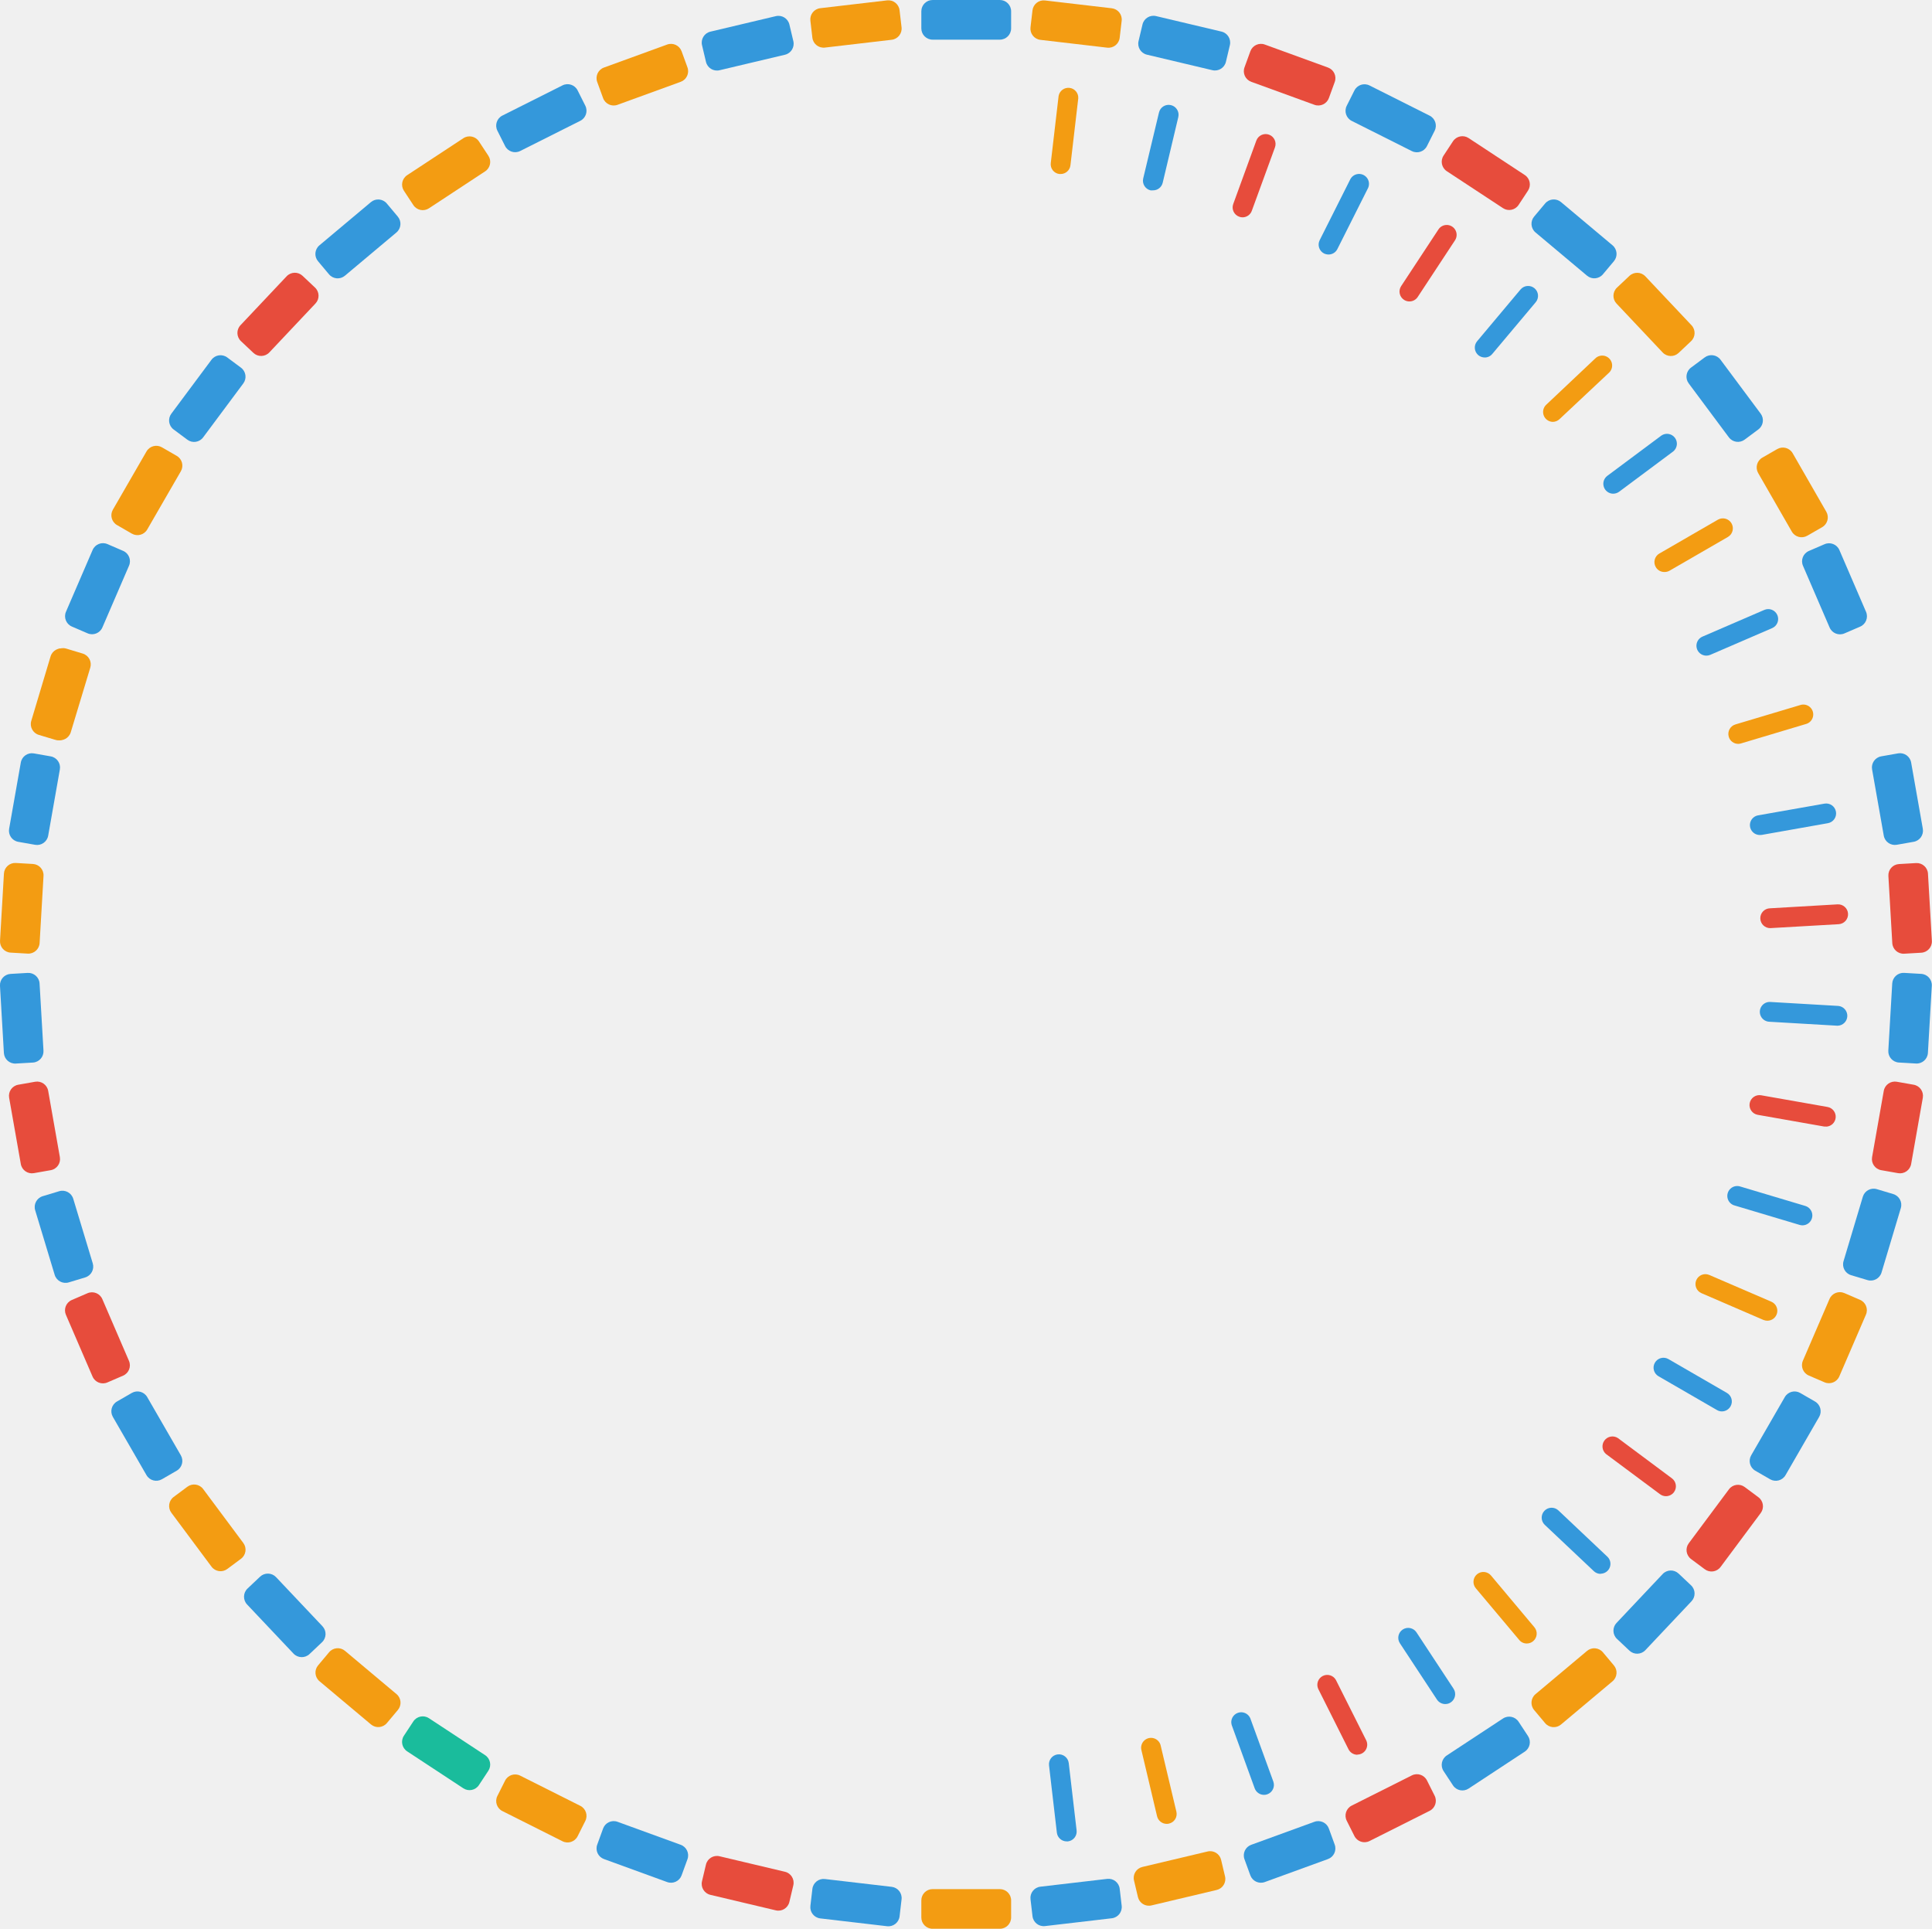
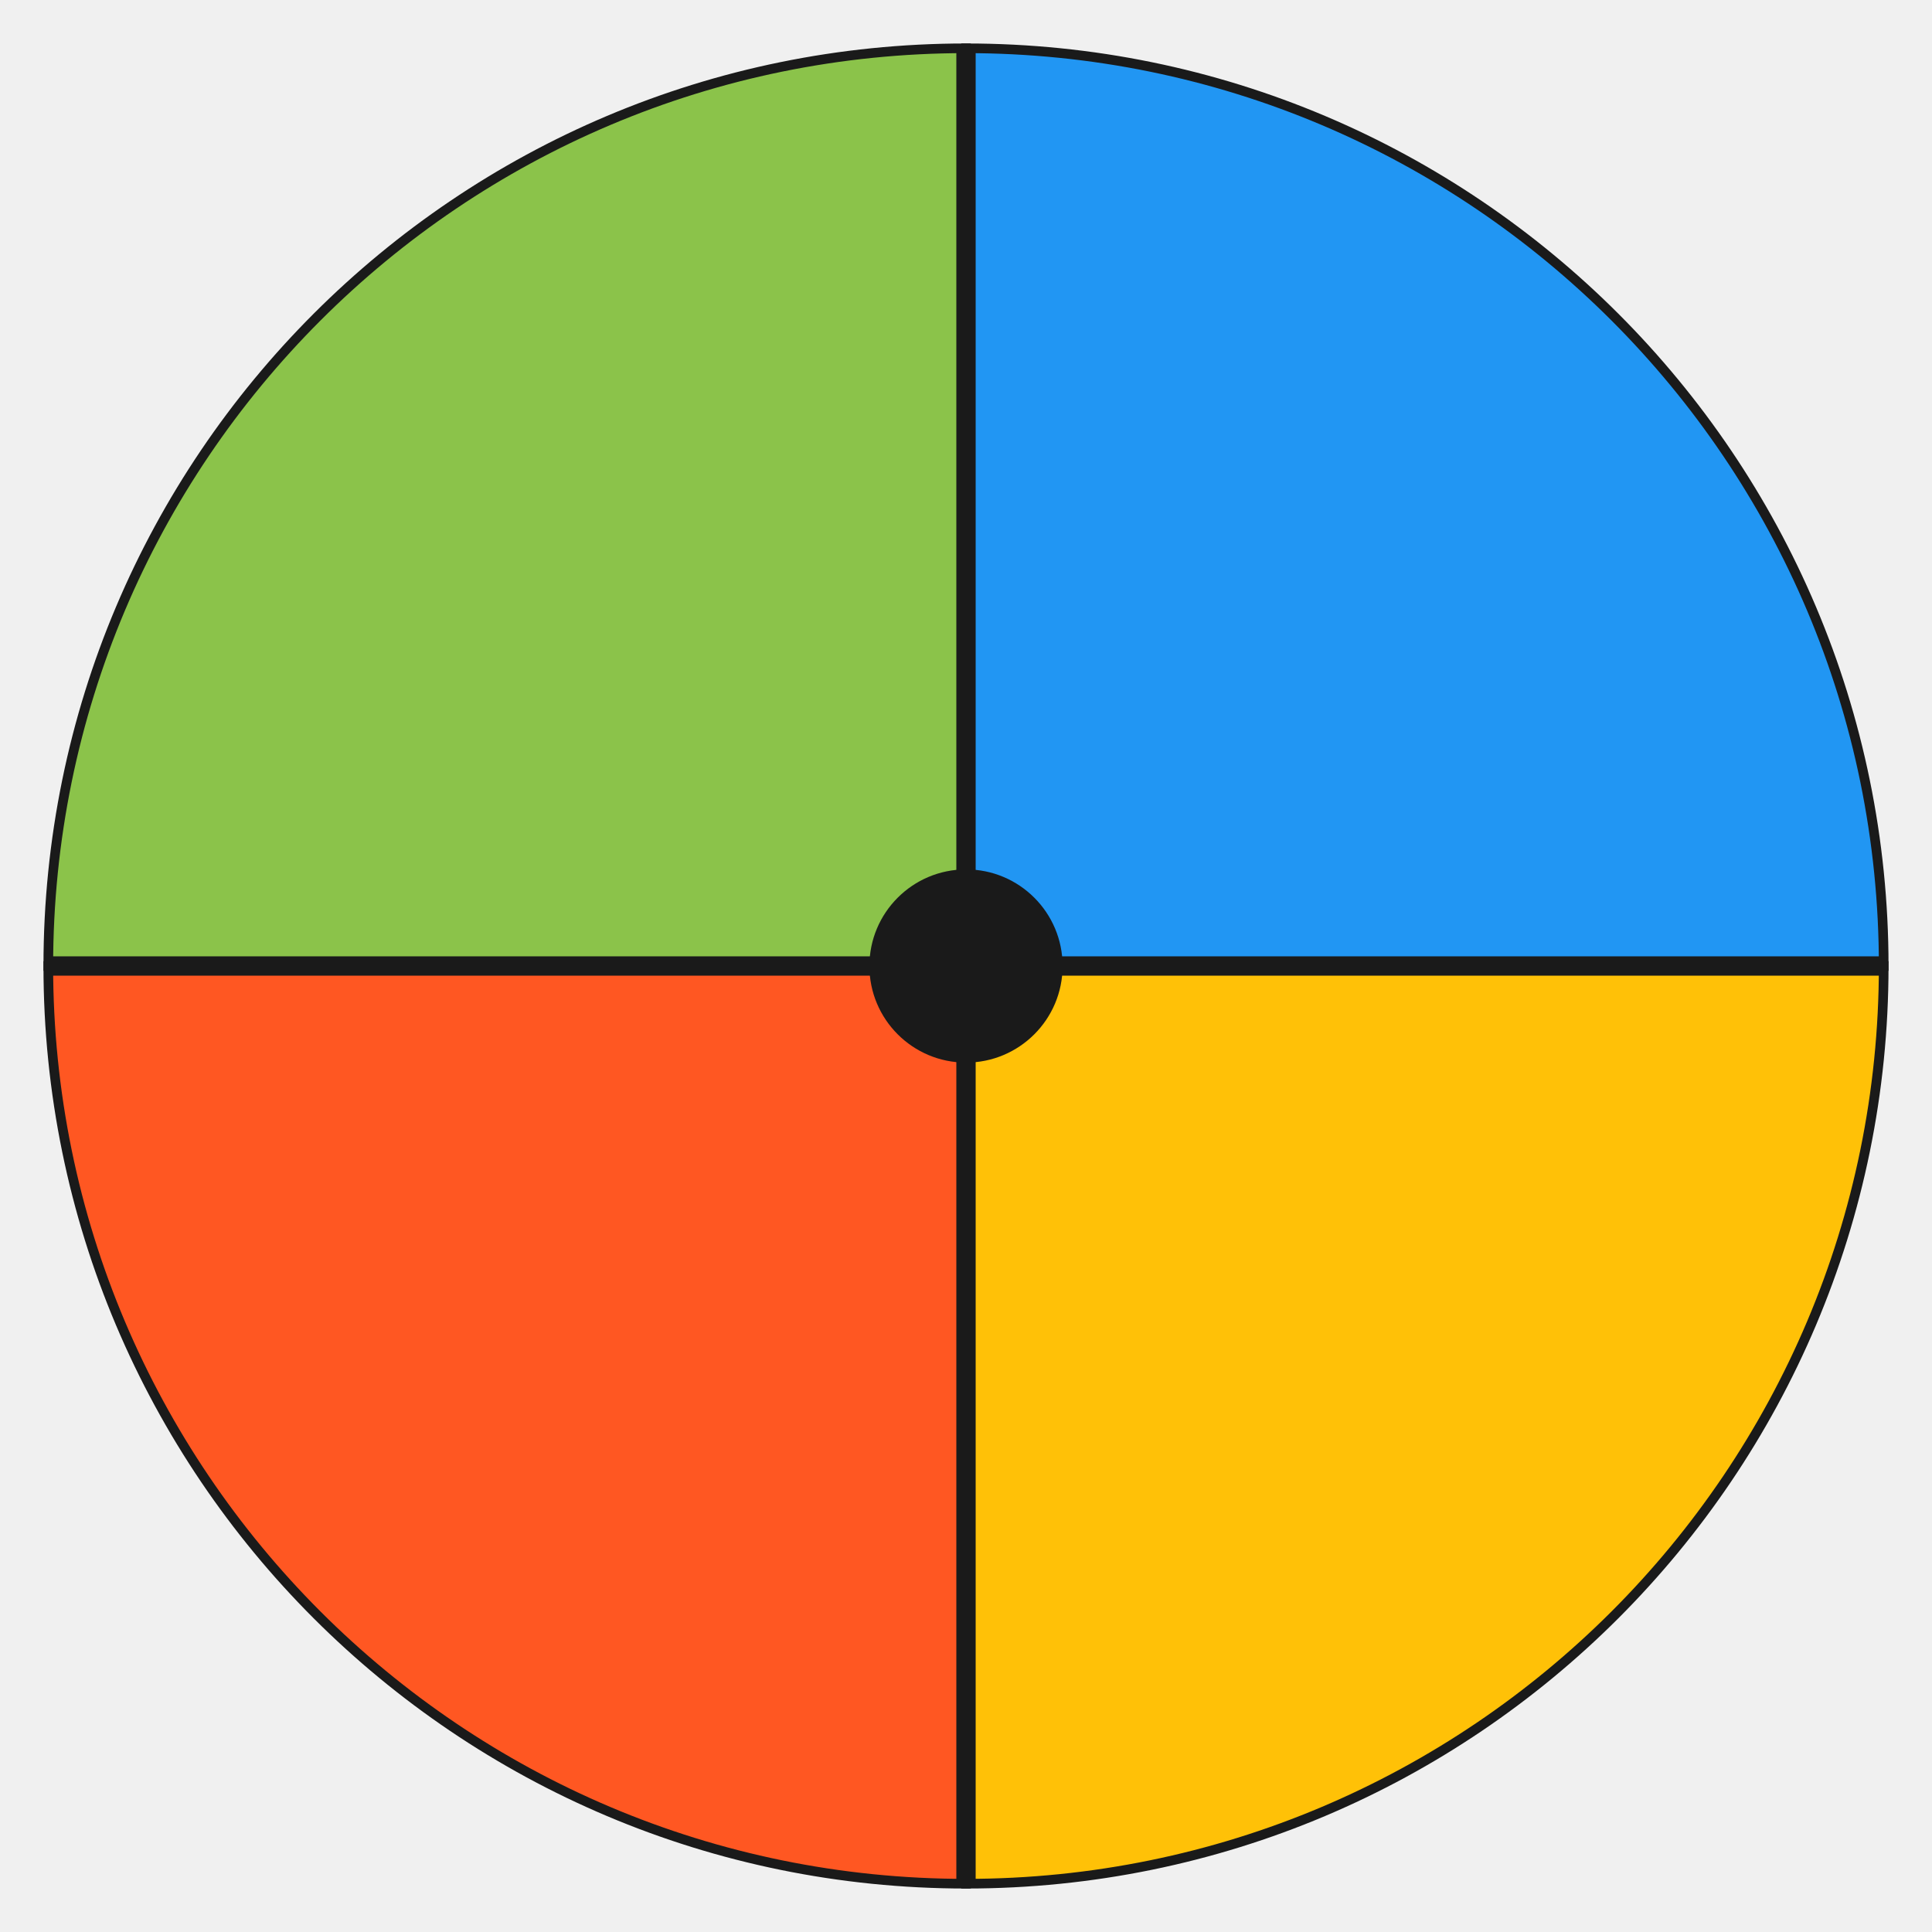
- <svg xmlns="http://www.w3.org/2000/svg" id="Слой_1" data-name="Слой 1" viewBox="0 0 342.98 342.39">
+ <svg xmlns="http://www.w3.org/2000/svg" viewBox="0 0 200 200">
  <defs>
    <style>
-             .cls-1{fill:#f39c12;}
-             .cls-2,.cls-9{fill:#3498db;}
-             .cls-3{fill:#e74c3c;}
-             .cls-4{fill:#1abc9c;}
-             .cls-5{fill:#2c3e50;}
-             .cls-6{fill:#fff;}
-             .cls-7{font-size:12px;fill:#878787;font-family:Montserrat-SemiBold,
-             Montserrat;font-weight:600;}
-             .cls-8{letter-spacing:-0.01em;}
-             .cls-9{font-size:42px;font-family:Montserrat-Bold,
-             Montserrat;font-weight:700;}
-             .cls-10{letter-spacing:0.01em;}
-             .cls-11{letter-spacing:-0.01em;}
-             .cls-12{letter-spacing:0em;}
+             .cls-1{fill:#2196f3;stroke:#1a1a1a;stroke-width:1;}
+             .cls-2{fill:#ffc107;stroke:#1a1a1a;stroke-width:1;}
+             .cls-3{fill:#ff5722;stroke:#1a1a1a;stroke-width:1;}
+             .cls-4{fill:#8bc34a;stroke:#1a1a1a;stroke-width:1;}
        </style>
  </defs>
-   <rect class="cls-1" x="163.56" y="335.35" width="15.94" height="7.04" rx="2" />
-   <rect class="cls-2" x="183.3" y="334.83" width="15.94" height="7.04" rx="2" transform="translate(-38.24 23.88) rotate(-6.67)" />
-   <rect class="cls-1" x="202.52" y="331.44" width="15.94" height="7.04" rx="2" transform="matrix(0.97, -0.23, 0.23, 0.97, -71.82, 56.96)" />
-   <rect class="cls-2" x="221.22" y="325.84" width="15.94" height="7.04" rx="2" transform="translate(-99.08 97.64) rotate(-20)" />
-   <rect class="cls-3" x="239.15" y="318.11" width="15.94" height="7.04" rx="2" transform="translate(-118.31 144.5) rotate(-26.67)" />
-   <rect class="cls-2" x="256.05" y="308.35" width="15.94" height="7.04" rx="2" transform="translate(-128.19 195.78) rotate(-33.33)" />
-   <rect class="cls-1" x="271.71" y="296.69" width="15.94" height="7.04" rx="2" transform="translate(-127.79 249.4) rotate(-40)" />
-   <rect class="cls-2" x="285.91" y="283.29" width="15.94" height="7.04" rx="2" transform="translate(-116.66 303.14) rotate(-46.67)" />
-   <rect class="cls-3" x="298.46" y="268.34" width="15.94" height="7.04" rx="2" transform="translate(-94.87 354.7) rotate(-53.33)" />
-   <rect class="cls-2" x="309.19" y="252.03" width="15.94" height="7.04" rx="2" transform="translate(-62.98 401.83) rotate(-60)" />
-   <rect class="cls-1" x="317.95" y="234.58" width="15.94" height="7.04" rx="2" transform="translate(-22.05 442.44) rotate(-66.67)" />
-   <rect class="cls-2" x="324.62" y="216.24" width="15.94" height="7.04" rx="2" transform="translate(26.43 474.74) rotate(-73.33)" />
-   <rect class="cls-3" x="329.13" y="197.24" width="15.94" height="7.04" rx="2" transform="translate(80.6 497.26) rotate(-80)" />
-   <rect class="cls-2" x="331.39" y="177.85" width="15.94" height="7.04" rx="2" transform="translate(138.31 509) rotate(-86.67)" />
-   <rect class="cls-3" x="335.84" y="153.88" width="7.04" height="15.94" rx="2" transform="translate(-9.09 19.39) rotate(-3.33)" />
-   <rect class="cls-2" x="333.58" y="134.49" width="7.04" height="15.94" rx="2" transform="translate(-19.87 60.09) rotate(-10)" />
-   <rect class="cls-1" x="329.08" y="115.5" width="7.04" height="15.94" rx="2" transform="matrix(0.29, -0.96, 0.96, 0.29, -21.69, 99.96)" />
-   <rect class="cls-2" x="322.4" y="97.15" width="7.04" height="15.94" rx="2" transform="translate(-15.23 137.07) rotate(-23.33)" />
-   <rect class="cls-1" x="313.64" y="79.71" width="7.04" height="15.94" rx="2" transform="matrix(0.87, -0.5, 0.5, 0.87, -1.6, 169.71)" />
-   <rect class="cls-2" x="302.91" y="63.4" width="7.04" height="15.94" rx="2" transform="translate(17.77 196.5) rotate(-36.67)" />
-   <rect class="cls-1" x="290.36" y="48.44" width="7.04" height="15.94" rx="2" transform="translate(41.15 216.44) rotate(-43.33)" />
-   <rect class="cls-2" x="276.16" y="35.05" width="7.04" height="15.94" rx="2" transform="translate(66.7 229) rotate(-50)" />
-   <rect class="cls-3" x="260.51" y="23.39" width="7.04" height="15.94" rx="2" transform="translate(92.49 234.1) rotate(-56.67)" />
-   <rect class="cls-2" x="243.6" y="13.63" width="7.04" height="15.94" rx="2" transform="translate(116.66 232.13) rotate(-63.33)" />
-   <rect class="cls-3" x="225.67" y="5.9" width="7.04" height="15.94" rx="2" transform="translate(137.52 223.88) rotate(-70)" />
-   <rect class="cls-2" x="206.97" y="0.3" width="7.04" height="15.94" rx="2" transform="translate(153.65 210.57) rotate(-76.67)" />
-   <rect class="cls-1" x="187.75" y="-3.09" width="7.04" height="15.94" rx="2" transform="translate(163.97 193.68) rotate(-83.33)" />
-   <rect class="cls-2" x="163.56" width="15.94" height="7.04" rx="2" />
-   <rect class="cls-2" x="148.69" y="330.37" width="7.04" height="15.94" rx="2" transform="translate(-201.77 449.63) rotate(-83.33)" />
-   <rect class="cls-3" x="129.47" y="326.98" width="7.04" height="15.94" rx="2" transform="translate(-223.86 386.5) rotate(-76.67)" />
-   <rect class="cls-2" x="110.76" y="321.39" width="7.04" height="15.94" rx="2" transform="translate(-234.55 323.49) rotate(-70)" />
-   <rect class="cls-1" x="92.84" y="313.65" width="7.04" height="15.94" rx="2" transform="translate(-234.55 262.78) rotate(-63.33)" />
-   <rect class="cls-4" x="75.93" y="303.89" width="7.04" height="15.94" rx="2" transform="translate(-225.02 206.26) rotate(-56.67)" />
-   <rect class="cls-1" x="60.28" y="292.24" width="7.04" height="15.94" rx="2" transform="translate(-207.43 155.49) rotate(-50)" />
-   <rect class="cls-2" x="46.08" y="278.84" width="7.04" height="15.94" rx="2" transform="matrix(0.73, -0.69, 0.69, 0.73, -183.55, 111.61)" />
-   <rect class="cls-1" x="33.53" y="263.88" width="7.04" height="15.94" rx="2" transform="translate(-155.26 75.3) rotate(-36.67)" />
-   <rect class="cls-2" x="22.8" y="247.58" width="7.04" height="15.94" rx="2" transform="translate(-124.5 46.78) rotate(-30)" />
-   <rect class="cls-3" x="14.04" y="230.13" width="7.04" height="15.94" rx="2" transform="translate(-93.12 25.81) rotate(-23.33)" />
-   <rect class="cls-2" x="7.36" y="211.79" width="7.04" height="15.94" rx="2" transform="matrix(0.96, -0.29, 0.29, 0.96, -62.82, 11.74)" />
-   <rect class="cls-3" x="2.86" y="192.79" width="7.04" height="15.94" rx="2" transform="translate(-35.02 3.54) rotate(-10)" />
-   <rect class="cls-2" x="0.6" y="173.4" width="7.04" height="15.94" rx="2" transform="translate(-10.79 -0.07) rotate(-3.33)" />
-   <rect class="cls-1" x="-3.86" y="158.33" width="15.94" height="7.04" rx="2" transform="translate(-157.95 155.94) rotate(-86.67)" />
-   <rect class="cls-2" x="-1.59" y="138.94" width="15.94" height="7.04" rx="2" transform="translate(-135.28 123.4) rotate(-80)" />
-   <rect class="cls-1" x="2.91" y="119.95" width="15.94" height="7.04" rx="2" transform="matrix(0.29, -0.96, 0.96, 0.29, -110.77, 97.87)" />
-   <rect class="cls-2" x="9.59" y="101.6" width="15.94" height="7.04" rx="2" transform="translate(-86.17 79) rotate(-66.67)" />
-   <rect class="cls-1" x="18.35" y="84.16" width="15.94" height="7.04" rx="2" transform="translate(-63.02 66.02) rotate(-60)" />
-   <rect class="cls-2" x="29.08" y="67.85" width="15.94" height="7.04" rx="2" transform="translate(-42.57 57.85) rotate(-53.33)" />
-   <rect class="cls-3" x="41.62" y="52.9" width="15.94" height="7.04" rx="2" transform="translate(-25.72 53.16) rotate(-46.67)" />
-   <rect class="cls-2" x="55.82" y="39.5" width="15.94" height="7.04" rx="2" transform="translate(-12.98 50.46) rotate(-40)" />
-   <rect class="cls-1" x="71.48" y="27.84" width="15.94" height="7.04" rx="2" transform="translate(-4.41 48.21) rotate(-33.33)" />
-   <rect class="cls-2" x="88.39" y="18.08" width="15.94" height="7.04" rx="2" transform="translate(0.3 44.93) rotate(-26.67)" />
-   <rect class="cls-1" x="106.31" y="10.35" width="15.94" height="7.04" rx="2" transform="translate(1.9 39.31) rotate(-20)" />
-   <rect class="cls-2" x="125.01" y="4.75" width="15.94" height="7.04" rx="2" transform="translate(1.43 30.28) rotate(-13.33)" />
-   <rect class="cls-1" x="144.24" y="1.36" width="15.94" height="7.04" rx="2" transform="translate(0.21 17.09) rotate(-6.67)" />
-   <rect class="cls-1" x="2.91" y="120.34" width="15.94" height="7.04" rx="2" transform="translate(-111.14 98.15) rotate(-73.33)" />
-   <path class="cls-2" d="M189.62,327.49a1.76,1.76,0,0,1-1.75-1.55L186.48,314a1.76,1.76,0,0,1,3.5-.41l1.39,11.9a1.76,1.76,0,0,1-1.54,2Z" transform="translate(-0.25 -0.61)" />
-   <path class="cls-1" d="M207.37,324.38a1.77,1.77,0,0,1-1.71-1.35l-2.76-11.66a1.76,1.76,0,1,1,3.42-.81l2.77,11.66a1.75,1.75,0,0,1-1.31,2.11A1.4,1.4,0,0,1,207.37,324.38Z" transform="translate(-0.25 -0.61)" />
-   <path class="cls-2" d="M224.65,319.23a1.76,1.76,0,0,1-1.66-1.16l-4.09-11.26a1.76,1.76,0,0,1,3.3-1.2l4.1,11.26a1.76,1.76,0,0,1-1.05,2.25A1.59,1.59,0,0,1,224.65,319.23Z" transform="translate(-0.25 -0.61)" />
-   <path class="cls-3" d="M241.21,312.11a1.77,1.77,0,0,1-1.58-1l-5.37-10.71a1.76,1.76,0,0,1,3.14-1.58l5.38,10.71a1.76,1.76,0,0,1-1.57,2.55Z" transform="translate(-0.25 -0.61)" />
-   <path class="cls-2" d="M256.83,303.11a1.77,1.77,0,0,1-1.48-.79l-6.58-10a1.76,1.76,0,1,1,2.94-1.94l6.58,10a1.76,1.76,0,0,1-.5,2.44A1.71,1.71,0,0,1,256.83,303.11Z" transform="translate(-0.25 -0.61)" />
-   <path class="cls-1" d="M271.29,292.36a1.71,1.71,0,0,1-1.34-.63l-7.71-9.18a1.76,1.76,0,0,1,2.7-2.26l7.7,9.18a1.75,1.75,0,0,1-.22,2.48A1.73,1.73,0,0,1,271.29,292.36Z" transform="translate(-0.25 -0.61)" />
-   <path class="cls-2" d="M284.42,280a1.74,1.74,0,0,1-1.21-.47l-8.72-8.23a1.76,1.76,0,1,1,2.42-2.56l8.71,8.23a1.75,1.75,0,0,1-1.2,3Z" transform="translate(-0.25 -0.61)" />
-   <path class="cls-3" d="M296,266.21a1.74,1.74,0,0,1-1.05-.35l-9.61-7.15a1.77,1.77,0,0,1,2.11-2.83l9.61,7.16a1.76,1.76,0,0,1,.36,2.46A1.79,1.79,0,0,1,296,266.21Z" transform="translate(-0.25 -0.61)" />
-   <path class="cls-2" d="M305.93,251.16a1.7,1.7,0,0,1-.87-.24l-10.38-6a1.76,1.76,0,1,1,1.76-3.05l10.37,6a1.75,1.75,0,0,1,.65,2.4A1.78,1.78,0,0,1,305.93,251.16Z" transform="translate(-0.25 -0.61)" />
-   <path class="cls-1" d="M314,235.06a1.94,1.94,0,0,1-.7-.14l-11-4.75a1.76,1.76,0,1,1,1.4-3.23l11,4.74a1.76,1.76,0,0,1-.7,3.38Z" transform="translate(-0.25 -0.61)" />
-   <path class="cls-2" d="M320.22,218.13a1.8,1.8,0,0,1-.5-.08l-11.48-3.43a1.76,1.76,0,1,1,1-3.37l11.48,3.43a1.76,1.76,0,0,1-.51,3.45Z" transform="translate(-0.25 -0.61)" />
-   <path class="cls-3" d="M324.4,200.59a1.62,1.62,0,0,1-.31,0l-11.8-2.08a1.76,1.76,0,0,1,.61-3.47l11.8,2.08a1.76,1.76,0,0,1-.3,3.49Z" transform="translate(-0.25 -0.61)" />
-   <path class="cls-2" d="M326.51,182.69h-.11l-12-.7a1.76,1.76,0,1,1,.21-3.51l12,.7a1.76,1.76,0,0,1-.1,3.51Z" transform="translate(-0.25 -0.61)" />
-   <path class="cls-3" d="M314.56,165.37a1.76,1.76,0,0,1-.1-3.52l12-.7a1.76,1.76,0,0,1,.21,3.52l-12,.69Z" transform="translate(-0.25 -0.61)" />
-   <path class="cls-2" d="M312.65,148.84a1.76,1.76,0,0,1-.31-3.49l11.8-2.08a1.76,1.76,0,1,1,.61,3.47L313,148.82A1.51,1.51,0,0,1,312.65,148.84Z" transform="translate(-0.25 -0.61)" />
-   <path class="cls-1" d="M308.83,132.66a1.74,1.74,0,0,1-1.68-1.26,1.76,1.76,0,0,1,1.18-2.19l11.47-3.43a1.76,1.76,0,1,1,1,3.37l-11.47,3.43A1.81,1.81,0,0,1,308.83,132.66Z" transform="translate(-0.25 -0.61)" />
-   <path class="cls-2" d="M303.16,117a1.76,1.76,0,0,1-.7-3.37l11-4.75a1.76,1.76,0,1,1,1.4,3.23l-11,4.75A1.75,1.75,0,0,1,303.16,117Z" transform="translate(-0.25 -0.61)" />
-   <path class="cls-1" d="M295.71,102.15a1.73,1.73,0,0,1-1.52-.88,1.75,1.75,0,0,1,.64-2.4l10.38-6A1.76,1.76,0,0,1,307,95.93l-10.38,6A1.75,1.75,0,0,1,295.71,102.15Z" transform="translate(-0.25 -0.61)" />
-   <path class="cls-2" d="M286.59,88.25a1.76,1.76,0,0,1-1-3.17l9.61-7.16a1.76,1.76,0,0,1,2.1,2.82l-9.61,7.16A1.81,1.81,0,0,1,286.59,88.25Z" transform="translate(-0.25 -0.61)" />
-   <path class="cls-1" d="M275.91,75.5a1.76,1.76,0,0,1-1.21-3l8.72-8.23a1.76,1.76,0,1,1,2.41,2.56L277.12,75A1.77,1.77,0,0,1,275.91,75.5Z" transform="translate(-0.25 -0.61)" />
-   <path class="cls-2" d="M263.83,64.07a1.81,1.81,0,0,1-1.14-.41,1.76,1.76,0,0,1-.21-2.48l7.7-9.18a1.76,1.76,0,0,1,2.7,2.26l-7.71,9.18A1.71,1.71,0,0,1,263.83,64.07Z" transform="translate(-0.25 -0.61)" />
-   <path class="cls-3" d="M250.49,54.12a1.71,1.71,0,0,1-1-.29,1.75,1.75,0,0,1-.5-2.43l6.58-10a1.76,1.76,0,1,1,2.94,1.93l-6.58,10A1.75,1.75,0,0,1,250.49,54.12Z" transform="translate(-0.25 -0.61)" />
-   <path class="cls-2" d="M236.1,45.79a1.89,1.89,0,0,1-.79-.18,1.76,1.76,0,0,1-.78-2.37l5.38-10.7a1.76,1.76,0,1,1,3.14,1.58l-5.38,10.7A1.74,1.74,0,0,1,236.1,45.79Z" transform="translate(-0.25 -0.61)" />
-   <path class="cls-3" d="M220.84,39.19a1.59,1.59,0,0,1-.6-.11,1.75,1.75,0,0,1-1.06-2.25l4.1-11.26a1.76,1.76,0,0,1,3.31,1.2L222.49,38A1.75,1.75,0,0,1,220.84,39.19Z" transform="translate(-0.25 -0.61)" />
-   <path class="cls-2" d="M204.91,34.4a2,2,0,0,1-.41,0,1.76,1.76,0,0,1-1.3-2.12L206,20.58a1.76,1.76,0,0,1,3.43.81l-2.77,11.66A1.75,1.75,0,0,1,204.91,34.4Z" transform="translate(-0.25 -0.61)" />
-   <path class="cls-1" d="M188.54,31.5l-.21,0a1.74,1.74,0,0,1-1.54-1.95l1.39-11.9a1.76,1.76,0,0,1,3.49.41l-1.39,11.9A1.75,1.75,0,0,1,188.54,31.5Z" transform="translate(-0.25 -0.61)" />
+   <path class="cls-1" d="M 100 100 L 100 5 A 95 95 0 0 1 195 100 Z" />
+   <path class="cls-2" d="M 100 100 L 195 100 A 95 95 0 0 1 100 195 Z" />
+   <path class="cls-3" d="M 100 100 L 100 195 A 95 95 0 0 1 5 100 Z" />
+   <path class="cls-4" d="M 100 100 L 5 100 A 95 95 0 0 1 100 5 Z" />
+   <line x1="100" y1="100" x2="100" y2="5" stroke="#1a1a1a" stroke-width="2" />
+   <line x1="100" y1="100" x2="195" y2="100" stroke="#1a1a1a" stroke-width="2" />
+   <line x1="100" y1="100" x2="100" y2="195" stroke="#1a1a1a" stroke-width="2" />
+   <line x1="100" y1="100" x2="5" y2="100" stroke="#1a1a1a" stroke-width="2" />
+   <circle cx="100" cy="100" r="10" fill="#1a1a1a" />
</svg>
